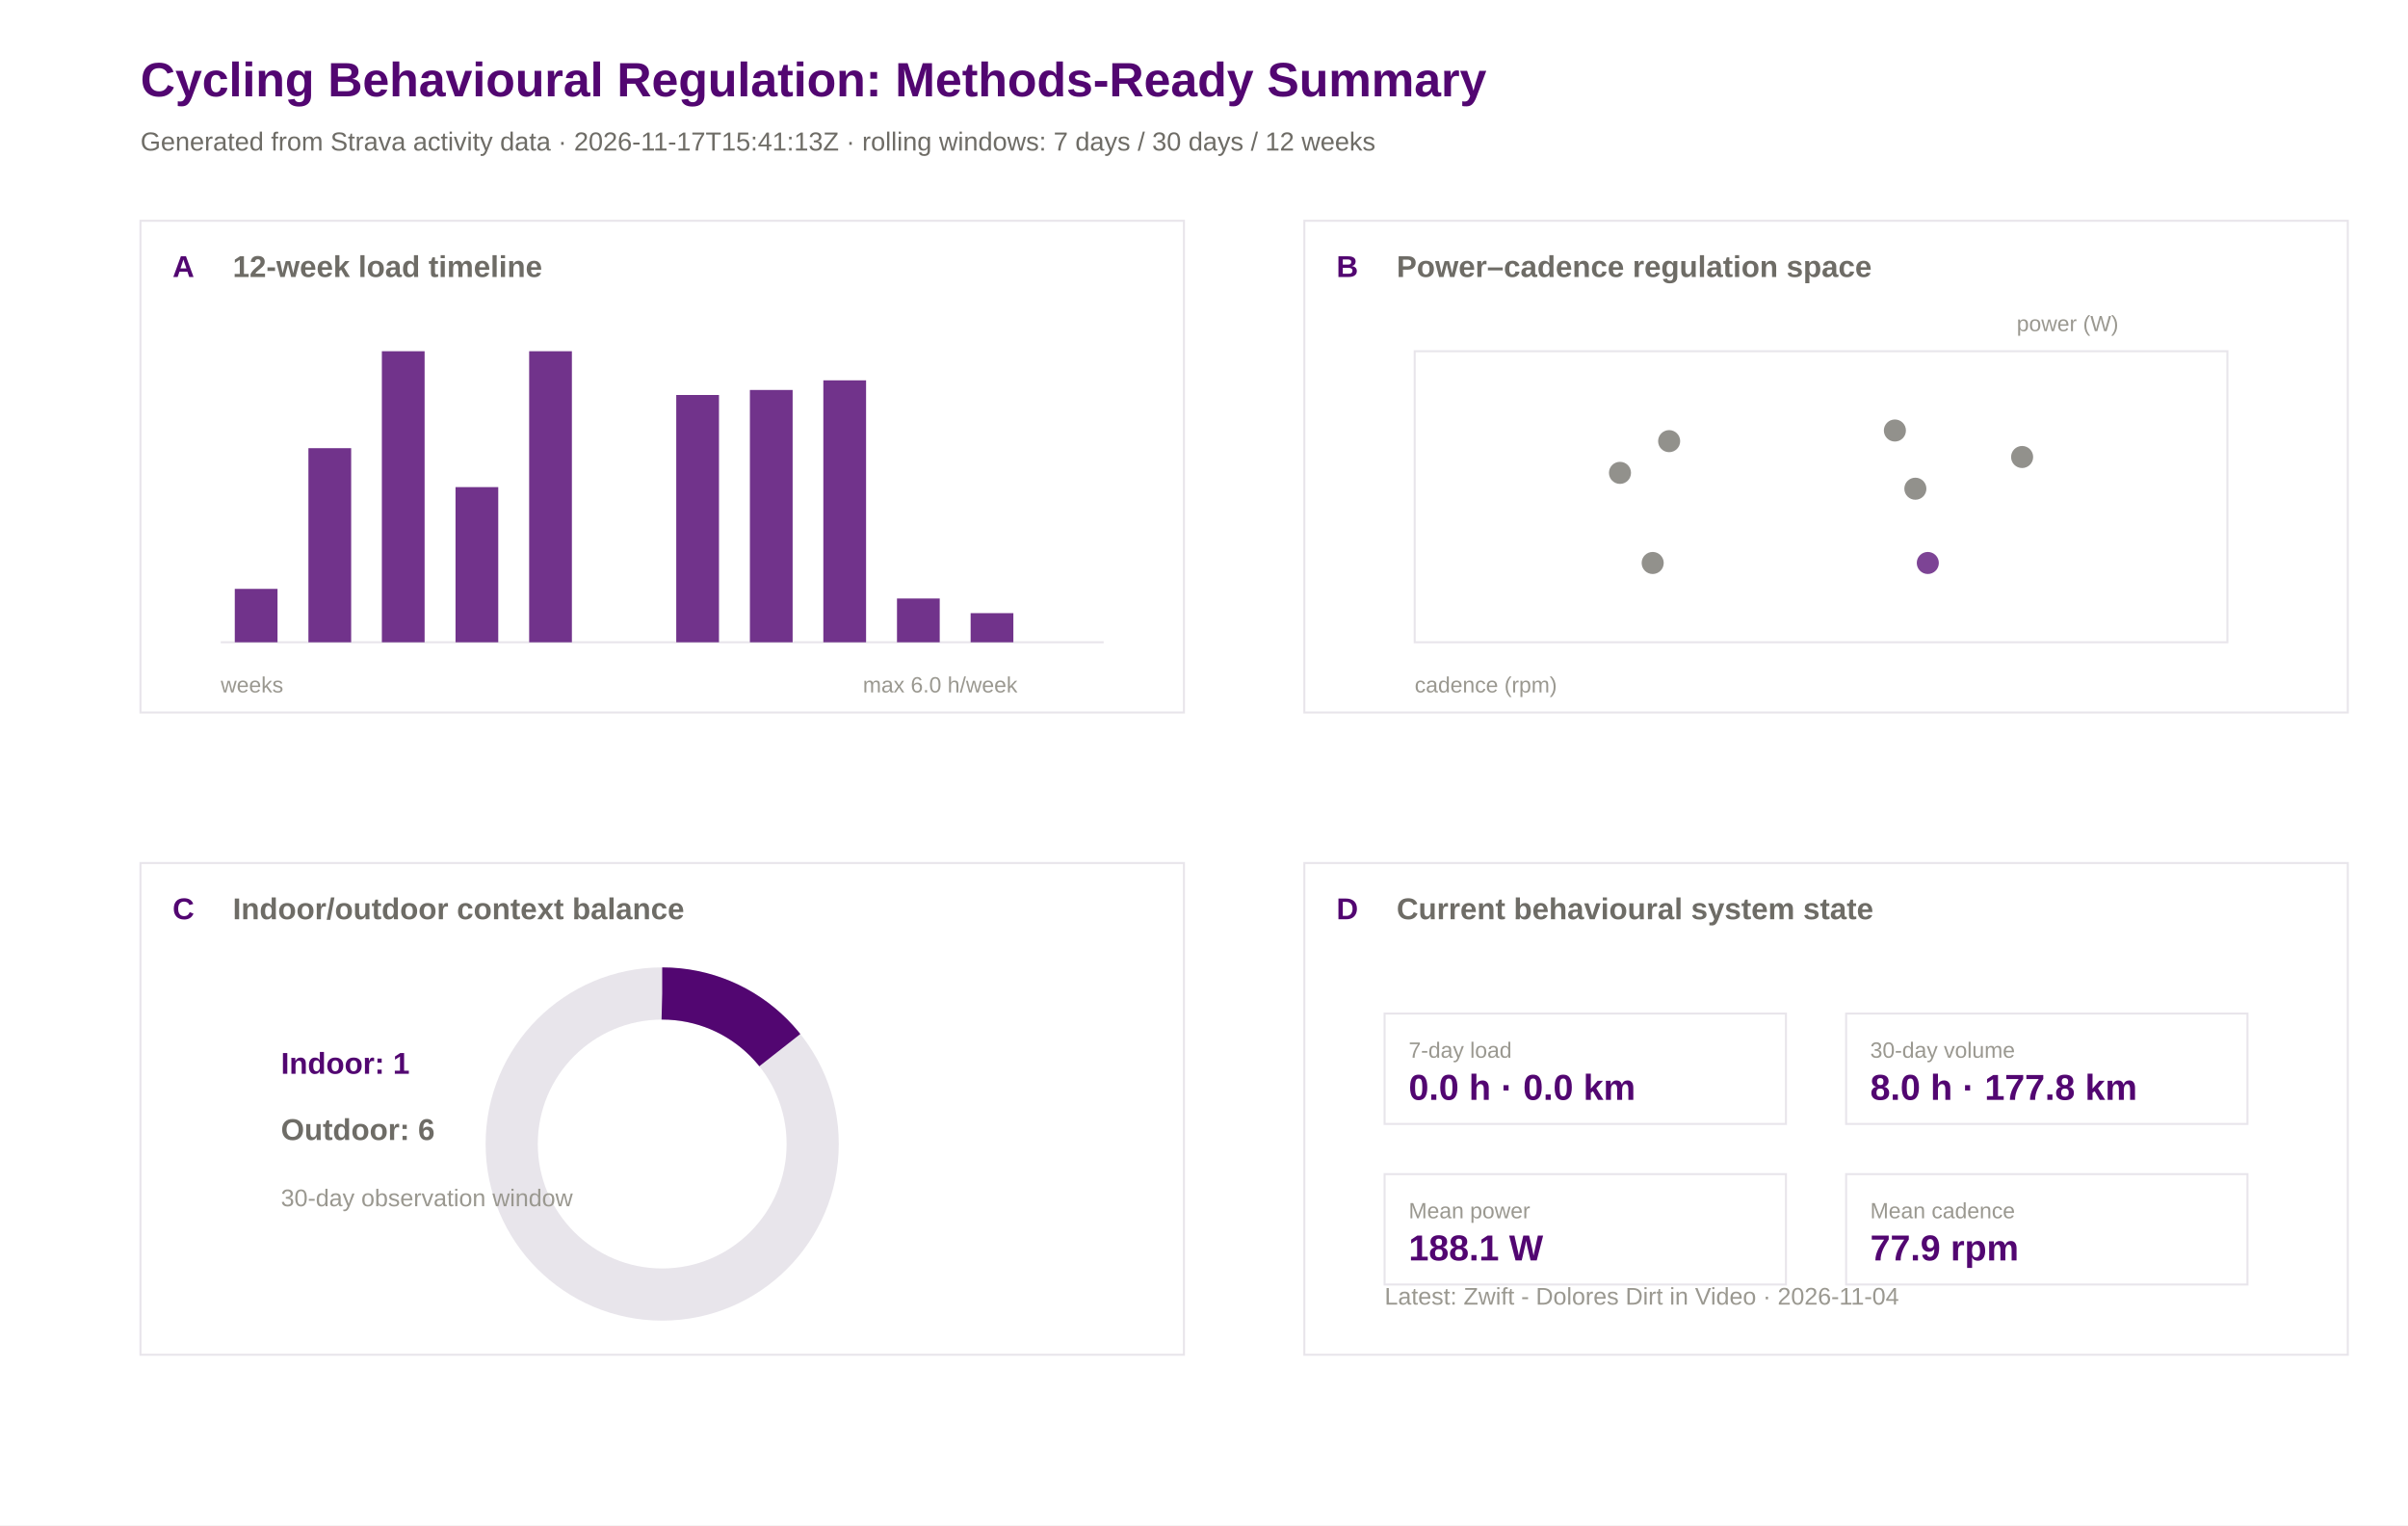
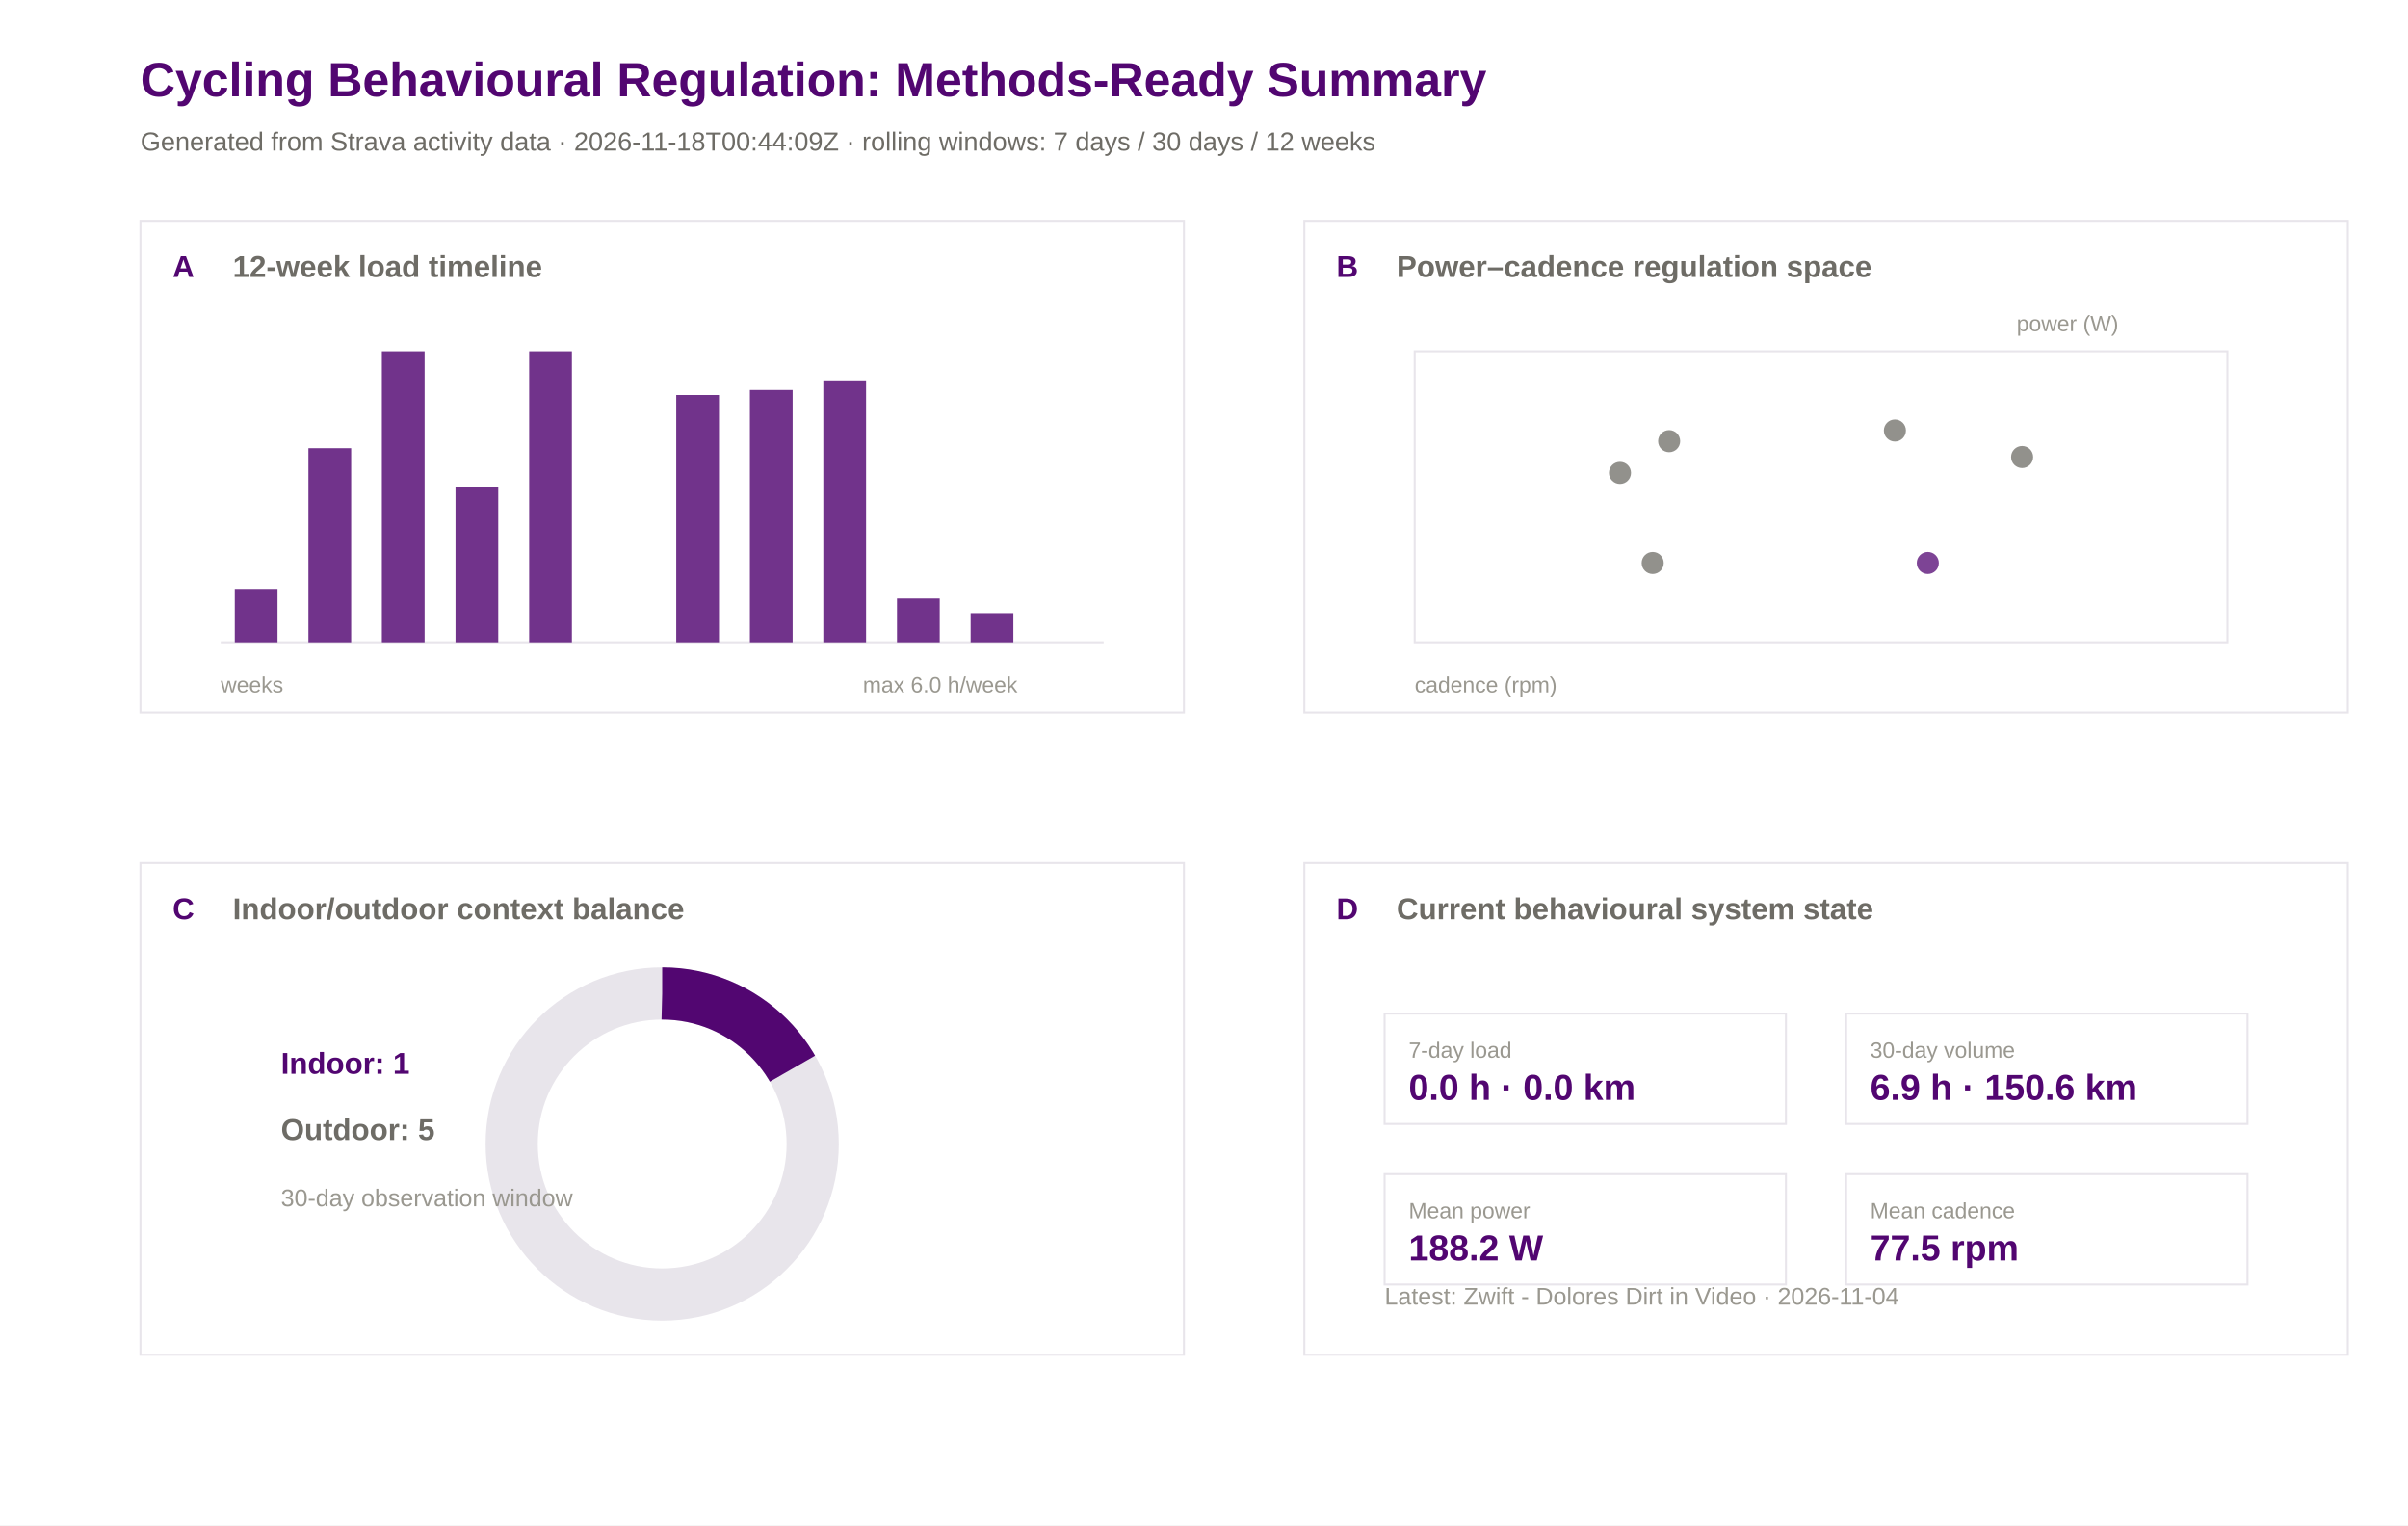
<svg xmlns="http://www.w3.org/2000/svg" width="1200" height="760" viewBox="0 0 1200 760">
  <rect width="100%" height="100%" fill="#ffffff" />
  <text x="70.0" y="48.0" font-family="Arial" font-size="24" font-weight="600" fill="#520671">Cycling Behavioural Regulation: Methods-Ready Summary</text>
-   <text x="70.0" y="75.0" font-family="Arial" font-size="13" font-weight="400" fill="#6e6c66">Generated from Strava activity data · 2026-11-17T15:41:13Z · rolling windows: 7 days / 30 days / 12 weeks</text>
+   <text x="70.0" y="75.0" font-family="Arial" font-size="13" font-weight="400" fill="#6e6c66">Generated from Strava activity data · 2026-11-18T00:44:09Z · rolling windows: 7 days / 30 days / 12 weeks</text>
  <rect x="70" y="110" width="520" height="245" fill="#ffffff" stroke="#e8e5eb" stroke-width="1" />
  <text x="86.0" y="138.0" font-family="Arial" font-size="15" font-weight="600" fill="#520671">A</text>
  <text x="116.0" y="138.0" font-family="Arial" font-size="15" font-weight="600" fill="#6e6c66">12-week load timeline</text>
  <rect x="650" y="110" width="520" height="245" fill="#ffffff" stroke="#e8e5eb" stroke-width="1" />
  <text x="666.0" y="138.0" font-family="Arial" font-size="15" font-weight="600" fill="#520671">B</text>
  <text x="696.0" y="138.0" font-family="Arial" font-size="15" font-weight="600" fill="#6e6c66">Power–cadence regulation space</text>
  <rect x="70" y="430" width="520" height="245" fill="#ffffff" stroke="#e8e5eb" stroke-width="1" />
  <text x="86.0" y="458.0" font-family="Arial" font-size="15" font-weight="600" fill="#520671">C</text>
  <text x="116.0" y="458.0" font-family="Arial" font-size="15" font-weight="600" fill="#6e6c66">Indoor/outdoor context balance</text>
  <rect x="650" y="430" width="520" height="245" fill="#ffffff" stroke="#e8e5eb" stroke-width="1" />
  <text x="666.0" y="458.0" font-family="Arial" font-size="15" font-weight="600" fill="#520671">D</text>
  <text x="696.0" y="458.0" font-family="Arial" font-size="15" font-weight="600" fill="#6e6c66">Current behavioural system state</text>
  <line x1="110" y1="320" x2="550" y2="320" stroke="#e8e5eb" />
  <rect x="117.0" y="293.4" width="21.3" height="26.6" fill="#520671" opacity="0.82" />
  <rect x="153.7" y="223.3" width="21.3" height="96.7" fill="#520671" opacity="0.82" />
  <rect x="190.3" y="175.0" width="21.3" height="145.0" fill="#520671" opacity="0.82" />
  <rect x="227.0" y="242.7" width="21.3" height="77.3" fill="#520671" opacity="0.82" />
  <rect x="263.7" y="175.0" width="21.3" height="145.0" fill="#520671" opacity="0.82" />
  <rect x="300.3" y="320.0" width="21.3" height="0.0" fill="#520671" opacity="0.82" />
  <rect x="337.0" y="196.8" width="21.3" height="123.2" fill="#520671" opacity="0.82" />
  <rect x="373.7" y="194.3" width="21.3" height="125.7" fill="#520671" opacity="0.82" />
  <rect x="410.3" y="189.5" width="21.3" height="130.5" fill="#520671" opacity="0.82" />
  <rect x="447.0" y="298.2" width="21.3" height="21.8" fill="#520671" opacity="0.82" />
  <rect x="483.7" y="305.5" width="21.3" height="14.5" fill="#520671" opacity="0.82" />
  <rect x="520.3" y="320.0" width="21.3" height="0.0" fill="#520671" opacity="0.82" />
  <text x="110.0" y="345.0" font-family="Arial" font-size="11" font-weight="400" fill="#9a9890">weeks</text>
  <text x="430.0" y="345.0" font-family="Arial" font-size="11" font-weight="400" fill="#9a9890">max 6.0 h/week</text>
  <rect x="705" y="175" width="405" height="145" fill="#ffffff" stroke="#e8e5eb" />
-   <circle cx="954.5" cy="243.5" r="5.5" fill="#6e6c66" opacity="0.75" />
  <circle cx="831.8" cy="219.8" r="5.5" fill="#6e6c66" opacity="0.75" />
  <circle cx="807.3" cy="235.6" r="5.5" fill="#6e6c66" opacity="0.75" />
  <circle cx="823.6" cy="280.5" r="5.5" fill="#6e6c66" opacity="0.75" />
  <circle cx="1007.7" cy="227.7" r="5.5" fill="#6e6c66" opacity="0.75" />
  <circle cx="944.3" cy="214.5" r="5.5" fill="#6e6c66" opacity="0.75" />
  <circle cx="960.7" cy="280.5" r="5.5" fill="#520671" opacity="0.75" />
  <text x="705.0" y="345.0" font-family="Arial" font-size="11" font-weight="400" fill="#9a9890">cadence (rpm)</text>
  <text x="1005.0" y="165.0" font-family="Arial" font-size="11" font-weight="400" fill="#9a9890">power (W)</text>
  <circle cx="330" cy="570" r="75" fill="none" stroke="#e8e5eb" stroke-width="26" />
-   <circle cx="330" cy="570" r="75" fill="none" stroke="#520671" stroke-width="26" stroke-dasharray="67.3 471.2" transform="rotate(-90 330 570)" />
+   <circle cx="330" cy="570" r="75" fill="none" stroke="#520671" stroke-width="26" stroke-dasharray="78.5 471.2" transform="rotate(-90 330 570)" />
  <text x="140.0" y="535.0" font-family="Arial" font-size="15" font-weight="600" fill="#520671">Indoor: 1</text>
-   <text x="140.0" y="568.0" font-family="Arial" font-size="15" font-weight="600" fill="#6e6c66">Outdoor: 6</text>
+   <text x="140.0" y="568.0" font-family="Arial" font-size="15" font-weight="600" fill="#6e6c66">Outdoor: 5</text>
  <text x="140.0" y="601.0" font-family="Arial" font-size="12" font-weight="400" fill="#9a9890">30-day observation window</text>
  <rect x="690" y="505" width="200" height="55" fill="#ffffff" stroke="#e8e5eb" />
  <text x="702.0" y="527.0" font-family="Arial" font-size="11" font-weight="500" fill="#9a9890">7-day load</text>
  <text x="702.0" y="548.0" font-family="Arial" font-size="18" font-weight="600" fill="#520671">0.0 h · 0.0 km</text>
  <rect x="920" y="505" width="200" height="55" fill="#ffffff" stroke="#e8e5eb" />
  <text x="932.0" y="527.0" font-family="Arial" font-size="11" font-weight="500" fill="#9a9890">30-day volume</text>
-   <text x="932.0" y="548.0" font-family="Arial" font-size="18" font-weight="600" fill="#520671">8.0 h · 177.8 km</text>
+   <text x="932.0" y="548.0" font-family="Arial" font-size="18" font-weight="600" fill="#520671">6.9 h · 150.6 km</text>
  <rect x="690" y="585" width="200" height="55" fill="#ffffff" stroke="#e8e5eb" />
  <text x="702.0" y="607.0" font-family="Arial" font-size="11" font-weight="500" fill="#9a9890">Mean power</text>
-   <text x="702.0" y="628.0" font-family="Arial" font-size="18" font-weight="600" fill="#520671">188.1 W</text>
+   <text x="702.0" y="628.0" font-family="Arial" font-size="18" font-weight="600" fill="#520671">188.2 W</text>
  <rect x="920" y="585" width="200" height="55" fill="#ffffff" stroke="#e8e5eb" />
  <text x="932.0" y="607.0" font-family="Arial" font-size="11" font-weight="500" fill="#9a9890">Mean cadence</text>
-   <text x="932.0" y="628.0" font-family="Arial" font-size="18" font-weight="600" fill="#520671">77.9 rpm</text>
+   <text x="932.0" y="628.0" font-family="Arial" font-size="18" font-weight="600" fill="#520671">77.5 rpm</text>
  <text x="690.0" y="650.0" font-family="Arial" font-size="12" font-weight="400" fill="#9a9890">Latest: Zwift - Dolores Dirt in Video · 2026-11-04</text>
</svg>
